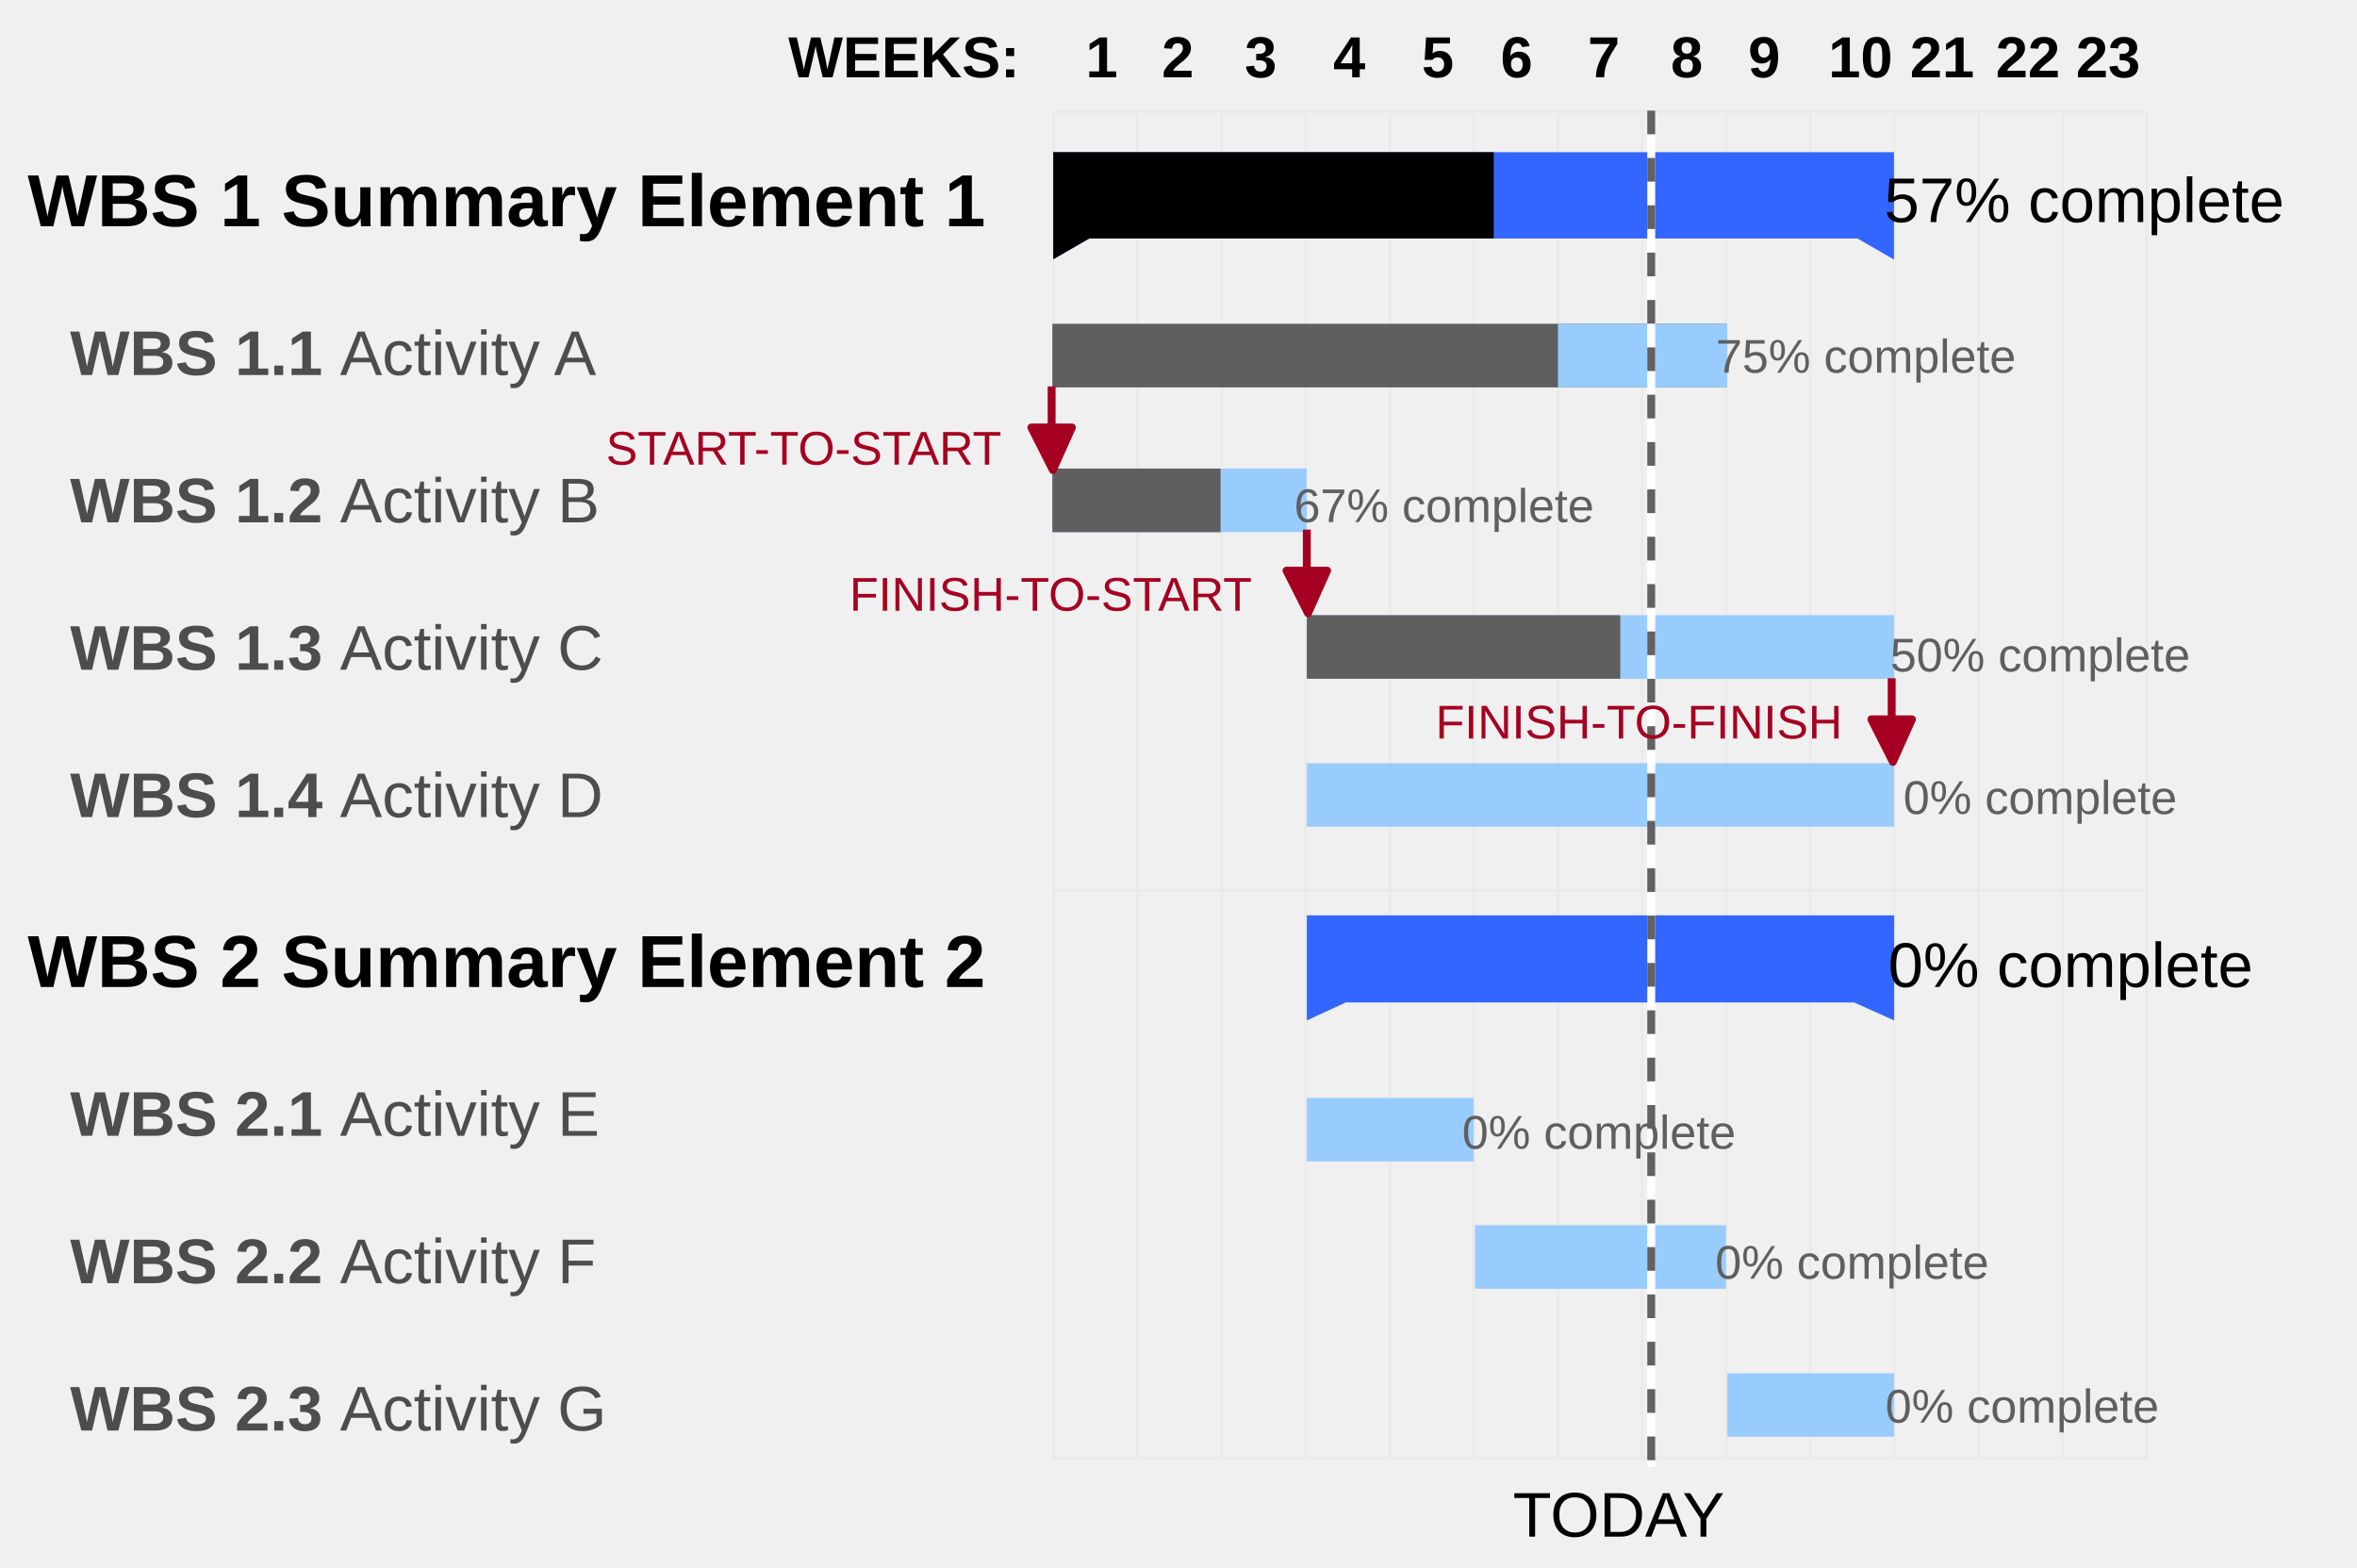
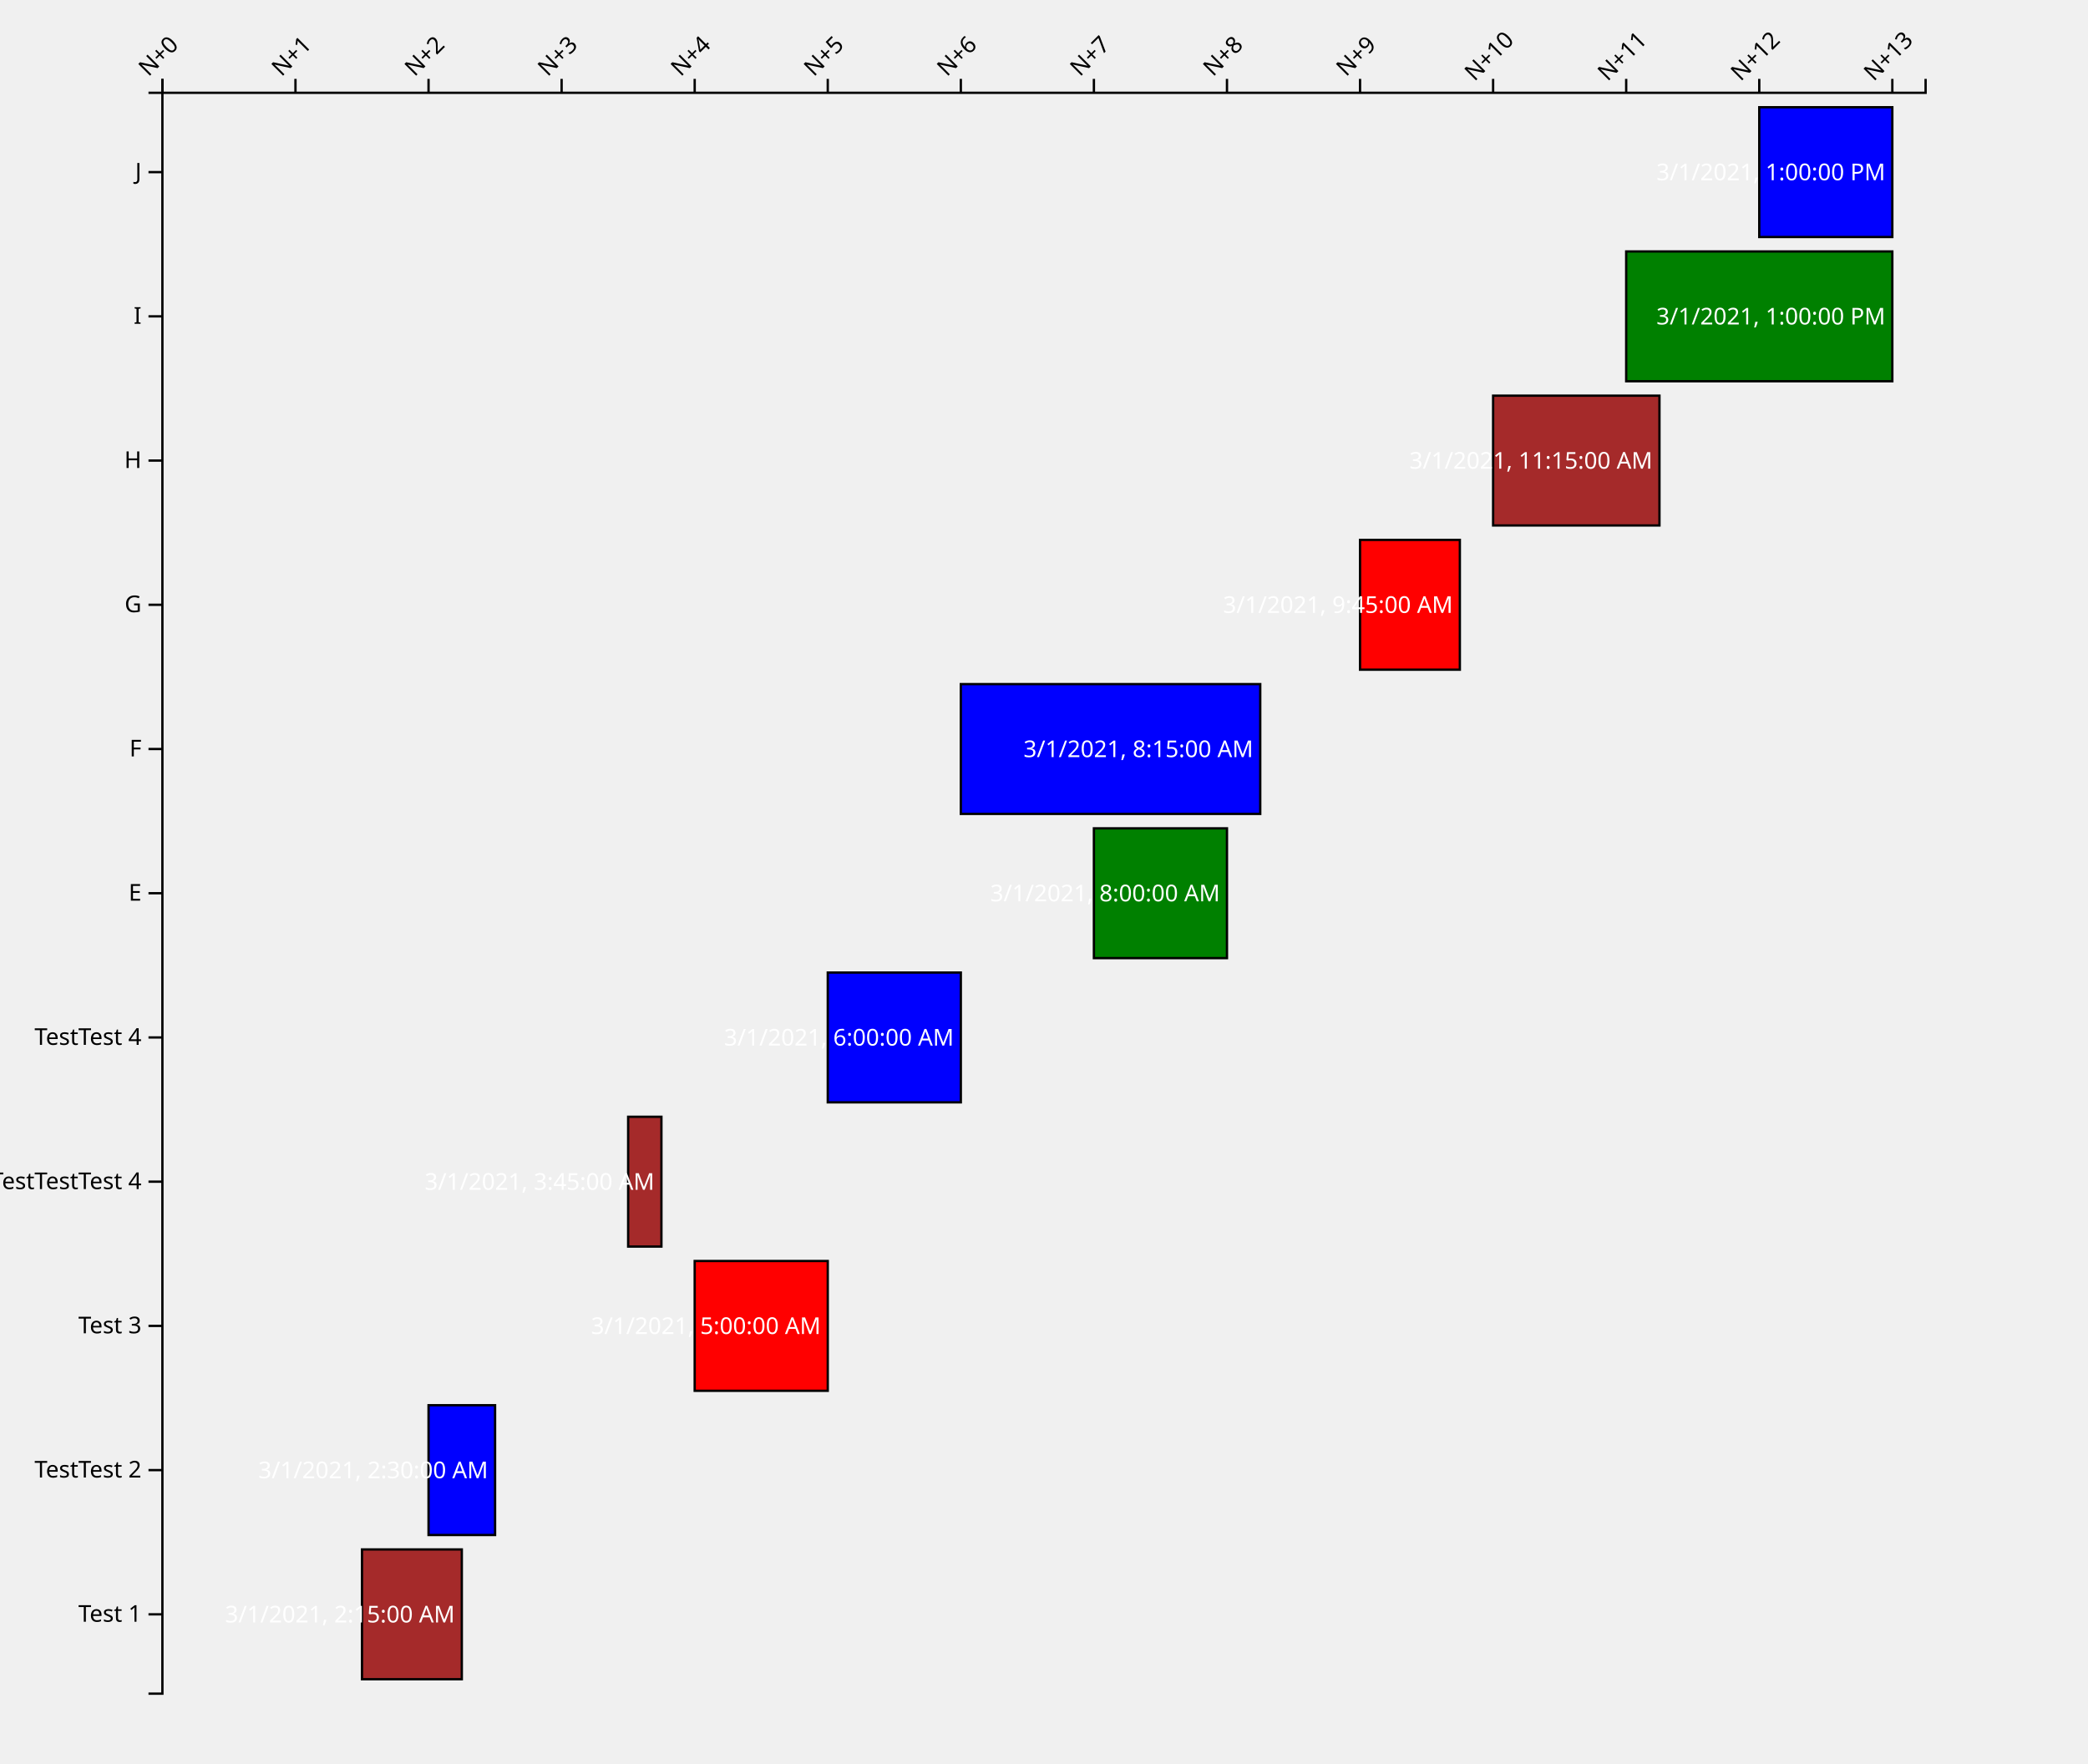
- <svg xmlns="http://www.w3.org/2000/svg" width="896" height="596" style="display:inline">
-   <path style="color:#000;fill:none;stroke:#eaeaea;stroke-width:1;stroke-linecap:round;stroke-linejoin:round;stroke-miterlimit:4;stroke-opacity:1;stroke-dasharray:none;stroke-dashoffset:0;marker:none;visibility:visible;display:inline;overflow:visible" d="M400.587 42.474h415.514v511.7H400.587zm.203 296.061h415.475M752.136 42.704v511.759M720.162 42.704v511.759M688.188 42.704v511.759M656.214 42.704v511.759M624.24 42.704v511.759M592.267 42.704v511.759M560.293 42.704v511.759M528.319 42.704v511.759M496.345 42.704v511.759M464.37 42.704v511.759M432.397 42.704v511.759M784.11 42.704v511.759" />
-   <path style="color:#000;fill:#99ccfe;fill-opacity:1;stroke:none;stroke-width:1;marker:none;visibility:visible;display:inline;overflow:visible" d="M400.046 178.108h96.665v24.166h-96.665z" />
-   <path style="color:#000;fill:#5f5f5f;fill-opacity:1;stroke:none;stroke-width:1;marker:none;visibility:visible;display:inline;overflow:visible" d="M400.046 123.083h256.535v24.166H400.046z" />
-   <path style="color:#000;fill:#3366fe;fill-opacity:1;fill-rule:nonzero;stroke:none;stroke-width:1;marker:none;visibility:visible;display:inline;overflow:visible" d="M400.418 58.764v39.781l13.655-7.884h292.063l13.859 8.001V57.854H400.324z" />
-   <path style="color:#000;fill:#000;fill-opacity:1;fill-rule:nonzero;stroke:none;stroke-width:1;marker:none;visibility:visible;display:inline;overflow:visible" d="m400.313 57.844.093.906v39.781l13.656-7.875h153.782V57.844z" />
-   <path style="color:#000;fill:#99ccfe;fill-opacity:1;stroke:none;stroke-width:1;marker:none;visibility:visible;display:inline;overflow:visible" d="M592.261 123.083h64.32v24.166h-64.32z" />
-   <path style="color:#000;fill:#5f5f5f;fill-opacity:1;stroke:none;stroke-width:1;marker:none;visibility:visible;display:inline;overflow:visible" d="M400.046 178.108h63.948v24.166h-63.948z" />
-   <path style="color:#000;fill:#99ccfe;fill-opacity:1;stroke:none;stroke-width:1;marker:none;visibility:visible;display:inline;overflow:visible" d="M496.791 233.842h223.262v24.166H496.791z" />
-   <path style="color:#000;fill:#5f5f5f;fill-opacity:1;stroke:none;stroke-width:1;marker:none;visibility:visible;display:inline;overflow:visible" d="M496.791 233.842h119.156v24.166H496.791z" />
-   <path style="color:#000;fill:#99ccfe;fill-opacity:1;stroke:none;stroke-width:1;marker:none;visibility:visible;display:inline;overflow:visible" d="M496.791 290.101h223.262v24.166H496.791zm0 127.242h63.422v24.166h-63.422z" />
-   <path style="color:#000;fill:#99ccfe;fill-opacity:1;stroke:none;stroke-width:1;marker:none;visibility:visible;display:inline;overflow:visible" transform="scale(-1 1)" d="M-656.106 465.715h95.367v24.166h-95.367z" />
-   <path style="color:#000;fill:#99ccfe;fill-opacity:1;stroke:none;stroke-width:1;marker:none;visibility:visible;display:inline;overflow:visible" d="M656.632 521.975h63.422v24.166h-63.422z" />
-   <path style="color:#000;fill:#3366fe;fill-opacity:1;stroke:none;stroke-width:1;marker:none;visibility:visible;display:inline;overflow:visible" d="M496.791 347.938h223.263v39.94l-15.232-6.835H511.594l-14.803 6.835z" />
-   <path style="color:#000;fill:none;stroke:#fff;stroke-width:3;stroke-miterlimit:4;stroke-opacity:1;stroke-dasharray:none;stroke-dashoffset:0;marker:none;visibility:visible;display:inline;overflow:visible" d="M627.707 42.033v515.584" />
-   <path d="M627.707 42.033v515.584" style="color:#000;fill:none;stroke:#616161;stroke-width:3;stroke-miterlimit:4;stroke-opacity:1;stroke-dasharray:9,9;stroke-dashoffset:0;marker:none;visibility:visible;display:inline;overflow:visible" />
-   <path d="M399.767 146.878v30.672" style="color:#000;fill:#3366fe;fill-opacity:1;fill-rule:nonzero;stroke:#a50021;stroke-width:3;stroke-opacity:1;marker:none;visibility:visible;display:inline;overflow:visible" />
-   <path d="m400.232 178.666-8.18-16.173h15.43z" style="color:#000;fill:#a50021;fill-opacity:1;fill-rule:nonzero;stroke:#a50021;stroke-width:3;stroke-linecap:round;stroke-linejoin:round;stroke-miterlimit:4;stroke-opacity:1;stroke-dasharray:none;stroke-dashoffset:0;marker:none;visibility:visible;display:inline;overflow:visible" />
-   <path style="color:#000;fill:#3366fe;fill-opacity:1;fill-rule:nonzero;stroke:#a50021;stroke-width:3;stroke-opacity:1;marker:none;visibility:visible;display:inline;overflow:visible" d="M399.767 146.878v30.672" transform="translate(97.008 54.42)" />
-   <path style="color:#000;fill:#a50021;fill-opacity:1;fill-rule:nonzero;stroke:#a50021;stroke-width:3;stroke-linecap:round;stroke-linejoin:round;stroke-miterlimit:4;stroke-opacity:1;stroke-dasharray:none;stroke-dashoffset:0;marker:none;visibility:visible;display:inline;overflow:visible" d="m400.232 178.666-8.18-16.173h15.43z" transform="translate(97.008 54.42)" />
-   <path d="M399.767 146.878v30.672" style="color:#000;fill:#3366fe;fill-opacity:1;fill-rule:nonzero;stroke:#a50021;stroke-width:3;stroke-opacity:1;marker:none;visibility:visible;display:inline;overflow:visible" transform="translate(319.339 110.931)" />
-   <path d="m400.232 178.666-8.18-16.173h15.43z" style="color:#000;fill:#a50021;fill-opacity:1;fill-rule:nonzero;stroke:#a50021;stroke-width:3;stroke-linecap:round;stroke-linejoin:round;stroke-miterlimit:4;stroke-opacity:1;stroke-dasharray:none;stroke-dashoffset:0;marker:none;visibility:visible;display:inline;overflow:visible" transform="translate(319.339 110.931)" />
-   <text xml:space="preserve" style="font-size:18px;font-style:normal;font-variant:normal;font-weight:400;font-stretch:normal;text-align:center;text-anchor:middle;color:#000;fill:#a50021;fill-opacity:1;fill-rule:nonzero;stroke:none;stroke-width:3;marker:none;visibility:visible;display:inline;overflow:visible;font-family:Arial;-inkscape-font-specification:Arial" x="313.047" y="176.621">
-     <tspan x="313.047" y="176.621">START-TO-START</tspan>
-   </text>
-   <text y="280.722" x="630.556" style="font-size:18px;font-style:normal;font-variant:normal;font-weight:400;font-stretch:normal;text-align:center;text-anchor:middle;color:#000;fill:#a50021;fill-opacity:1;fill-rule:nonzero;stroke:none;stroke-width:3;marker:none;visibility:visible;display:inline;overflow:visible;font-family:Arial;-inkscape-font-specification:Arial" xml:space="preserve">
-     <tspan y="280.722" x="630.556">FINISH-TO-FINISH</tspan>
-   </text>
-   <text y="232.144" x="406.928" style="font-size:18px;font-style:normal;font-variant:normal;font-weight:400;font-stretch:normal;text-align:center;text-anchor:middle;color:#000;fill:#a50021;fill-opacity:1;fill-rule:nonzero;stroke:none;stroke-width:3;marker:none;visibility:visible;display:inline;overflow:visible;font-family:Arial;-inkscape-font-specification:Arial" xml:space="preserve">
-     <tspan y="232.144" x="406.928">FINISH-TO-START</tspan>
-   </text>
-   <text xml:space="preserve" style="font-size:18px;font-style:normal;font-variant:normal;font-weight:400;font-stretch:normal;text-align:center;text-anchor:middle;color:#000;fill:#5f5f5f;fill-opacity:1;fill-rule:nonzero;stroke:none;stroke-width:3;marker:none;visibility:visible;display:inline;overflow:visible;font-family:Arial;-inkscape-font-specification:Arial" x="716.811" y="141.673">
-     <tspan x="716.811" y="141.673">75% complete</tspan>
-   </text>
-   <text y="198.458" x="556.445" style="font-size:18px;font-style:normal;font-variant:normal;font-weight:400;font-stretch:normal;text-align:center;text-anchor:middle;color:#000;fill:#5f5f5f;fill-opacity:1;fill-rule:nonzero;stroke:none;stroke-width:3;marker:none;visibility:visible;display:inline;overflow:visible;font-family:Arial;-inkscape-font-specification:Arial" xml:space="preserve">
-     <tspan y="198.458" x="556.445">67% complete</tspan>
-   </text>
-   <text y="255.243" x="783.061" style="font-size:18px;font-style:normal;font-variant:normal;font-weight:400;font-stretch:normal;text-align:center;text-anchor:middle;color:#000;fill:#5f5f5f;fill-opacity:1;fill-rule:nonzero;stroke:none;stroke-width:3;marker:none;visibility:visible;display:inline;overflow:visible;font-family:Arial;-inkscape-font-specification:Arial" xml:space="preserve">
-     <tspan y="255.243" x="783.061">50% complete</tspan>
-   </text>
-   <text xml:space="preserve" style="font-size:18px;font-style:normal;font-variant:normal;font-weight:400;font-stretch:normal;text-align:center;text-anchor:middle;color:#000;fill:#5f5f5f;fill-opacity:1;fill-rule:nonzero;stroke:none;stroke-width:3;marker:none;visibility:visible;display:inline;overflow:visible;font-family:Arial;-inkscape-font-specification:Arial" x="783.061" y="309.4">
-     <tspan x="783.061" y="309.4">0% complete</tspan>
-   </text>
-   <text y="436.641" x="615.333" style="font-size:18px;font-style:normal;font-variant:normal;font-weight:400;font-stretch:normal;text-align:center;text-anchor:middle;color:#000;fill:#5f5f5f;fill-opacity:1;fill-rule:nonzero;stroke:none;stroke-width:3;marker:none;visibility:visible;display:inline;overflow:visible;font-family:Arial;-inkscape-font-specification:Arial" xml:space="preserve">
-     <tspan y="436.641" x="615.333">0% complete</tspan>
-   </text>
-   <text xml:space="preserve" style="font-size:18px;font-style:normal;font-variant:normal;font-weight:400;font-stretch:normal;text-align:center;text-anchor:middle;color:#000;fill:#5f5f5f;fill-opacity:1;fill-rule:nonzero;stroke:none;stroke-width:3;marker:none;visibility:visible;display:inline;overflow:visible;font-family:Arial;-inkscape-font-specification:Arial" x="711.553" y="486.065">
-     <tspan x="711.553" y="486.065">0% complete</tspan>
-   </text>
-   <text y="540.748" x="776.225" style="font-size:18px;font-style:normal;font-variant:normal;font-weight:400;font-stretch:normal;text-align:center;text-anchor:middle;color:#000;fill:#5f5f5f;fill-opacity:1;fill-rule:nonzero;stroke:none;stroke-width:3;marker:none;visibility:visible;display:inline;overflow:visible;font-family:Arial;-inkscape-font-specification:Arial" xml:space="preserve">
-     <tspan y="540.748" x="776.225">0% complete</tspan>
-   </text>
-   <text y="84.417" x="802.323" style="font-size:24px;font-style:normal;font-variant:normal;font-weight:400;font-stretch:normal;text-align:center;text-anchor:middle;color:#000;fill:#000;fill-opacity:1;fill-rule:nonzero;stroke:none;stroke-width:3;marker:none;visibility:visible;display:inline;overflow:visible;font-family:Arial;-inkscape-font-specification:Arial" xml:space="preserve">
-     <tspan y="84.417" x="802.323">57% complete</tspan>
-   </text>
-   <text xml:space="preserve" style="font-size:24px;font-style:normal;font-variant:normal;font-weight:400;font-stretch:normal;text-align:center;text-anchor:middle;color:#000;fill:#000;fill-opacity:1;fill-rule:nonzero;stroke:none;stroke-width:3;marker:none;visibility:visible;display:inline;overflow:visible;font-family:Arial;-inkscape-font-specification:Arial" x="797.118" y="375.157">
-     <tspan x="797.118" y="375.157">0% complete</tspan>
-   </text>
-   <text xml:space="preserve" style="font-size:24px;font-style:normal;font-variant:normal;font-weight:400;font-stretch:normal;text-align:center;text-anchor:middle;color:#000;fill:#000;fill-opacity:1;fill-rule:nonzero;stroke:none;stroke-width:3;marker:none;visibility:visible;display:inline;overflow:visible;font-family:Arial;-inkscape-font-specification:Arial" x="625.351" y="584.103">
-     <tspan x="625.351" y="584.103">TODAY</tspan>
-   </text>
-   <text xml:space="preserve" style="font-size:22px;font-style:normal;font-variant:normal;font-weight:700;font-stretch:normal;text-align:start;text-anchor:start;color:#000;fill:#000;fill-opacity:1;fill-rule:nonzero;stroke:none;stroke-width:3;marker:none;visibility:visible;display:inline;overflow:visible;font-family:Arial;-inkscape-font-specification:Arial Bold" x="299.663" y="29.392">
-     <tspan x="299.663" y="29.392">WEEKS:</tspan>
-   </text>
-   <text y="29.392" x="412.687" style="font-size:22px;font-style:normal;font-variant:normal;font-weight:700;font-stretch:normal;text-align:start;text-anchor:start;color:#000;fill:#000;fill-opacity:1;fill-rule:nonzero;stroke:none;stroke-width:3;marker:none;visibility:visible;display:inline;overflow:visible;font-family:Arial;-inkscape-font-specification:Arial Bold" xml:space="preserve">
-     <tspan y="29.392" x="412.687">1</tspan>
-   </text>
-   <text xml:space="preserve" style="font-size:22px;font-style:normal;font-variant:normal;font-weight:700;font-stretch:normal;text-align:start;text-anchor:start;color:#000;fill:#000;fill-opacity:1;fill-rule:nonzero;stroke:none;stroke-width:3;marker:none;visibility:visible;display:inline;overflow:visible;font-family:Arial;-inkscape-font-specification:Arial Bold" x="441.605" y="29.392">
-     <tspan x="441.605" y="29.392">2</tspan>
-   </text>
-   <text y="29.392" x="473.153" style="font-size:22px;font-style:normal;font-variant:normal;font-weight:700;font-stretch:normal;text-align:start;text-anchor:start;color:#000;fill:#000;fill-opacity:1;fill-rule:nonzero;stroke:none;stroke-width:3;marker:none;visibility:visible;display:inline;overflow:visible;font-family:Arial;-inkscape-font-specification:Arial Bold" xml:space="preserve">
-     <tspan y="29.392" x="473.153">3</tspan>
-   </text>
-   <text xml:space="preserve" style="font-size:22px;font-style:normal;font-variant:normal;font-weight:700;font-stretch:normal;text-align:start;text-anchor:start;color:#000;fill:#000;fill-opacity:1;fill-rule:nonzero;stroke:none;stroke-width:3;marker:none;visibility:visible;display:inline;overflow:visible;font-family:Arial;-inkscape-font-specification:Arial Bold" x="506.803" y="29.392">
-     <tspan x="506.803" y="29.392">4</tspan>
-   </text>
-   <text y="29.392" x="540.454" style="font-size:22px;font-style:normal;font-variant:normal;font-weight:700;font-stretch:normal;text-align:start;text-anchor:start;color:#000;fill:#000;fill-opacity:1;fill-rule:nonzero;stroke:none;stroke-width:3;marker:none;visibility:visible;display:inline;overflow:visible;font-family:Arial;-inkscape-font-specification:Arial Bold" xml:space="preserve">
-     <tspan y="29.392" x="540.454">5</tspan>
-   </text>
-   <text xml:space="preserve" style="font-size:22px;font-style:normal;font-variant:normal;font-weight:700;font-stretch:normal;text-align:start;text-anchor:start;color:#000;fill:#000;fill-opacity:1;fill-rule:nonzero;stroke:none;stroke-width:3;marker:none;visibility:visible;display:inline;overflow:visible;font-family:Arial;-inkscape-font-specification:Arial Bold" x="570.424" y="29.392">
-     <tspan x="570.424" y="29.392">6</tspan>
-   </text>
-   <text y="29.392" x="603.549" style="font-size:22px;font-style:normal;font-variant:normal;font-weight:700;font-stretch:normal;text-align:start;text-anchor:start;color:#000;fill:#000;fill-opacity:1;fill-rule:nonzero;stroke:none;stroke-width:3;marker:none;visibility:visible;display:inline;overflow:visible;font-family:Arial;-inkscape-font-specification:Arial Bold" xml:space="preserve">
-     <tspan y="29.392" x="603.549">7</tspan>
-   </text>
-   <text xml:space="preserve" style="font-size:22px;font-style:normal;font-variant:normal;font-weight:700;font-stretch:normal;text-align:start;text-anchor:start;color:#000;fill:#000;fill-opacity:1;fill-rule:nonzero;stroke:none;stroke-width:3;marker:none;visibility:visible;display:inline;overflow:visible;font-family:Arial;-inkscape-font-specification:Arial Bold" x="635.096" y="29.392">
-     <tspan x="635.096" y="29.392">8</tspan>
-   </text>
-   <text y="29.392" x="664.54" style="font-size:22px;font-style:normal;font-variant:normal;font-weight:700;font-stretch:normal;text-align:start;text-anchor:start;color:#000;fill:#000;fill-opacity:1;fill-rule:nonzero;stroke:none;stroke-width:3;marker:none;visibility:visible;display:inline;overflow:visible;font-family:Arial;-inkscape-font-specification:Arial Bold" xml:space="preserve">
-     <tspan y="29.392" x="664.54">9</tspan>
-   </text>
-   <text xml:space="preserve" style="font-size:22px;font-style:normal;font-variant:normal;font-weight:700;font-stretch:normal;text-align:start;text-anchor:start;color:#000;fill:#000;fill-opacity:1;fill-rule:nonzero;stroke:none;stroke-width:3;marker:none;visibility:visible;display:inline;overflow:visible;font-family:Arial;-inkscape-font-specification:Arial Bold" x="695.036" y="29.392">
-     <tspan x="695.036" y="29.392">10</tspan>
-   </text>
-   <text y="29.392" x="726.058" style="font-size:22px;font-style:normal;font-variant:normal;font-weight:700;font-stretch:normal;text-align:start;text-anchor:start;color:#000;fill:#000;fill-opacity:1;fill-rule:nonzero;stroke:none;stroke-width:3;marker:none;visibility:visible;display:inline;overflow:visible;font-family:Arial;-inkscape-font-specification:Arial Bold" xml:space="preserve">
-     <tspan y="29.392" x="726.058">21</tspan>
-   </text>
-   <text xml:space="preserve" style="font-size:22px;font-style:normal;font-variant:normal;font-weight:700;font-stretch:normal;text-align:start;text-anchor:start;color:#000;fill:#000;fill-opacity:1;fill-rule:nonzero;stroke:none;stroke-width:3;marker:none;visibility:visible;display:inline;overflow:visible;font-family:Arial;-inkscape-font-specification:Arial Bold" x="758.657" y="29.392">
-     <tspan x="758.657" y="29.392">22</tspan>
-   </text>
-   <text y="29.392" x="789.153" style="font-size:22px;font-style:normal;font-variant:normal;font-weight:700;font-stretch:normal;text-align:start;text-anchor:start;color:#000;fill:#000;fill-opacity:1;fill-rule:nonzero;stroke:none;stroke-width:3;marker:none;visibility:visible;display:inline;overflow:visible;font-family:Arial;-inkscape-font-specification:Arial Bold" xml:space="preserve">
-     <tspan y="29.392" x="789.153">23</tspan>
-   </text>
-   <text xml:space="preserve" style="font-size:28px;font-style:normal;font-variant:normal;font-weight:700;font-stretch:normal;text-align:start;text-anchor:start;color:#000;fill:#000;fill-opacity:1;fill-rule:nonzero;stroke:none;stroke-width:3;marker:none;visibility:visible;display:inline;overflow:visible;font-family:Arial;-inkscape-font-specification:Sans" x="10.516" y="85.983">
-     <tspan x="10.516" y="85.983">WBS 1 Summary Element 1</tspan>
-   </text>
-   <text y="375.168" x="10.516" style="font-size:28px;font-style:normal;font-variant:normal;font-weight:700;font-stretch:normal;text-align:start;text-anchor:start;color:#000;fill:#000;fill-opacity:1;fill-rule:nonzero;stroke:none;stroke-width:3;marker:none;visibility:visible;display:inline;overflow:visible;font-family:Arial;-inkscape-font-specification:Sans" xml:space="preserve">
-     <tspan y="375.168" x="10.516">WBS 2 Summary Element 2</tspan>
-   </text>
-   <text y="142.545" x="26.631" style="font-size:24px;font-style:normal;font-variant:normal;font-weight:700;font-stretch:normal;text-align:start;text-anchor:start;color:#000;fill:#4d4d4d;fill-opacity:1;fill-rule:nonzero;stroke:none;stroke-width:3;marker:none;visibility:visible;display:inline;overflow:visible;font-family:Arial;-inkscape-font-specification:Sans" xml:space="preserve">
-     <tspan y="142.545" x="26.631">WBS 1.1</tspan>
-   </text>
-   <text xml:space="preserve" style="font-size:24px;font-style:normal;font-variant:normal;font-weight:400;font-stretch:normal;text-align:start;text-anchor:start;color:#000;fill:#4d4d4d;fill-opacity:1;fill-rule:nonzero;stroke:none;stroke-width:3;marker:none;visibility:visible;display:inline;overflow:visible;font-family:Arial;-inkscape-font-specification:Arial" x="129.245" y="142.545">
-     <tspan x="129.245" y="142.545">Activity A</tspan>
-   </text>
-   <text xml:space="preserve" style="font-size:24px;font-style:normal;font-variant:normal;font-weight:700;font-stretch:normal;text-align:start;text-anchor:start;color:#000;fill:#4d4d4d;fill-opacity:1;fill-rule:nonzero;stroke:none;stroke-width:3;marker:none;visibility:visible;display:inline;overflow:visible;font-family:Arial;-inkscape-font-specification:Sans" x="26.631" y="142.545" transform="translate(0 56.016)">
-     <tspan x="26.631" y="142.545">WBS 1.2</tspan>
-   </text>
-   <text y="142.545" x="129.245" style="font-size:24px;font-style:normal;font-variant:normal;font-weight:400;font-stretch:normal;text-align:start;text-anchor:start;color:#000;fill:#4d4d4d;fill-opacity:1;fill-rule:nonzero;stroke:none;stroke-width:3;marker:none;visibility:visible;display:inline;overflow:visible;font-family:Arial;-inkscape-font-specification:Arial" xml:space="preserve" transform="translate(0 56.016)">
-     <tspan y="142.545" x="129.245">Activity B</tspan>
-   </text>
-   <text y="142.545" x="26.631" style="font-size:24px;font-style:normal;font-variant:normal;font-weight:700;font-stretch:normal;text-align:start;text-anchor:start;color:#000;fill:#4d4d4d;fill-opacity:1;fill-rule:nonzero;stroke:none;stroke-width:3;marker:none;visibility:visible;display:inline;overflow:visible;font-family:Arial;-inkscape-font-specification:Sans" xml:space="preserve" transform="translate(0 112.033)">
-     <tspan y="142.545" x="26.631">WBS 1.3</tspan>
-   </text>
-   <text xml:space="preserve" style="font-size:24px;font-style:normal;font-variant:normal;font-weight:400;font-stretch:normal;text-align:start;text-anchor:start;color:#000;fill:#4d4d4d;fill-opacity:1;fill-rule:nonzero;stroke:none;stroke-width:3;marker:none;visibility:visible;display:inline;overflow:visible;font-family:Arial;-inkscape-font-specification:Arial" x="129.245" y="142.545" transform="translate(0 112.033)">
-     <tspan x="129.245" y="142.545">Activity C</tspan>
-   </text>
-   <text xml:space="preserve" style="font-size:24px;font-style:normal;font-variant:normal;font-weight:700;font-stretch:normal;text-align:start;text-anchor:start;color:#000;fill:#4d4d4d;fill-opacity:1;fill-rule:nonzero;stroke:none;stroke-width:3;marker:none;visibility:visible;display:inline;overflow:visible;font-family:Arial;-inkscape-font-specification:Sans" x="26.631" y="142.545" transform="translate(0 168.049)">
-     <tspan x="26.631" y="142.545">WBS 1.4</tspan>
-   </text>
-   <text y="142.545" x="129.245" style="font-size:24px;font-style:normal;font-variant:normal;font-weight:400;font-stretch:normal;text-align:start;text-anchor:start;color:#000;fill:#4d4d4d;fill-opacity:1;fill-rule:nonzero;stroke:none;stroke-width:3;marker:none;visibility:visible;display:inline;overflow:visible;font-family:Arial;-inkscape-font-specification:Arial" xml:space="preserve" transform="translate(0 168.049)">
-     <tspan y="142.545" x="129.245">Activity D</tspan>
-   </text>
-   <text xml:space="preserve" style="font-size:24px;font-style:normal;font-variant:normal;font-weight:700;font-stretch:normal;text-align:start;text-anchor:start;color:#000;fill:#4d4d4d;fill-opacity:1;fill-rule:nonzero;stroke:none;stroke-width:3;marker:none;visibility:visible;display:inline;overflow:visible;font-family:Arial;-inkscape-font-specification:Sans" x="26.631" y="142.545" transform="translate(0 289.185)">
-     <tspan x="26.631" y="142.545">WBS 2.1</tspan>
-   </text>
-   <text y="142.545" x="129.245" style="font-size:24px;font-style:normal;font-variant:normal;font-weight:400;font-stretch:normal;text-align:start;text-anchor:start;color:#000;fill:#4d4d4d;fill-opacity:1;fill-rule:nonzero;stroke:none;stroke-width:3;marker:none;visibility:visible;display:inline;overflow:visible;font-family:Arial;-inkscape-font-specification:Arial" xml:space="preserve" transform="translate(0 289.185)">
-     <tspan y="142.545" x="129.245">Activity E</tspan>
-   </text>
-   <text y="142.545" x="26.631" style="font-size:24px;font-style:normal;font-variant:normal;font-weight:700;font-stretch:normal;text-align:start;text-anchor:start;color:#000;fill:#4d4d4d;fill-opacity:1;fill-rule:nonzero;stroke:none;stroke-width:3;marker:none;visibility:visible;display:inline;overflow:visible;font-family:Arial;-inkscape-font-specification:Sans" xml:space="preserve" transform="translate(0 345.201)">
-     <tspan y="142.545" x="26.631">WBS 2.2</tspan>
-   </text>
-   <text xml:space="preserve" style="font-size:24px;font-style:normal;font-variant:normal;font-weight:400;font-stretch:normal;text-align:start;text-anchor:start;color:#000;fill:#4d4d4d;fill-opacity:1;fill-rule:nonzero;stroke:none;stroke-width:3;marker:none;visibility:visible;display:inline;overflow:visible;font-family:Arial;-inkscape-font-specification:Arial" x="129.245" y="142.545" transform="translate(0 345.201)">
-     <tspan x="129.245" y="142.545">Activity F</tspan>
-   </text>
-   <text xml:space="preserve" style="font-size:24px;font-style:normal;font-variant:normal;font-weight:700;font-stretch:normal;text-align:start;text-anchor:start;color:#000;fill:#4d4d4d;fill-opacity:1;fill-rule:nonzero;stroke:none;stroke-width:3;marker:none;visibility:visible;display:inline;overflow:visible;font-family:Arial;-inkscape-font-specification:Sans" x="26.631" y="142.545" transform="translate(0 401.217)">
-     <tspan x="26.631" y="142.545">WBS 2.3</tspan>
-   </text>
-   <text y="142.545" x="129.245" style="font-size:24px;font-style:normal;font-variant:normal;font-weight:400;font-stretch:normal;text-align:start;text-anchor:start;color:#000;fill:#4d4d4d;fill-opacity:1;fill-rule:nonzero;stroke:none;stroke-width:3;marker:none;visibility:visible;display:inline;overflow:visible;font-family:Arial;-inkscape-font-specification:Arial" xml:space="preserve" transform="translate(0 401.217)">
-     <tspan y="142.545" x="129.245">Activity G</tspan>
-   </text>
+ <svg xmlns="http://www.w3.org/2000/svg" width="900" height="760" viewBox="0 0 900 760" font-family="sans-serif" font-size="10" text-anchor="end">
+   <g fill="none" text-anchor="middle">
+     <path class="domain" stroke="currentColor" d="M70 34v6h760v-6" />
+     <g class="tick">
+       <path stroke="currentColor" d="M0 0v-6" transform="translate(70 40)" />
+       <text fill="currentColor" y="-9" dy="0em" transform="translate(70 40) rotate(-45)" dx="1em">N+0</text>
+     </g>
+     <g class="tick">
+       <path stroke="currentColor" d="M0 0v-6" transform="translate(127.358 40)" />
+       <text fill="currentColor" y="-9" dy="0em" transform="translate(127.358 40) rotate(-45)" dx="1em">N+1</text>
+     </g>
+     <g class="tick">
+       <path stroke="currentColor" d="M0 0v-6" transform="translate(184.717 40)" />
+       <text fill="currentColor" y="-9" dy="0em" transform="translate(184.717 40) rotate(-45)" dx="1em">N+2</text>
+     </g>
+     <g class="tick">
+       <path stroke="currentColor" d="M0 0v-6" transform="translate(242.075 40)" />
+       <text fill="currentColor" y="-9" dy="0em" transform="translate(242.075 40) rotate(-45)" dx="1em">N+3</text>
+     </g>
+     <g class="tick">
+       <path stroke="currentColor" d="M0 0v-6" transform="translate(299.434 40)" />
+       <text fill="currentColor" y="-9" dy="0em" transform="translate(299.434 40) rotate(-45)" dx="1em">N+4</text>
+     </g>
+     <g class="tick">
+       <path stroke="currentColor" d="M0 0v-6" transform="translate(356.792 40)" />
+       <text fill="currentColor" y="-9" dy="0em" transform="translate(356.792 40) rotate(-45)" dx="1em">N+5</text>
+     </g>
+     <g class="tick">
+       <path stroke="currentColor" d="M0 0v-6" transform="translate(414.15 40)" />
+       <text fill="currentColor" y="-9" dy="0em" transform="translate(414.15 40) rotate(-45)" dx="1em">N+6</text>
+     </g>
+     <g class="tick">
+       <path stroke="currentColor" d="M0 0v-6" transform="translate(471.51 40)" />
+       <text fill="currentColor" y="-9" dy="0em" transform="translate(471.51 40) rotate(-45)" dx="1em">N+7</text>
+     </g>
+     <g class="tick">
+       <path stroke="currentColor" d="M0 0v-6" transform="translate(528.868 40)" />
+       <text fill="currentColor" y="-9" dy="0em" transform="translate(528.868 40) rotate(-45)" dx="1em">N+8</text>
+     </g>
+     <g class="tick">
+       <path stroke="currentColor" d="M0 0v-6" transform="translate(586.226 40)" />
+       <text fill="currentColor" y="-9" dy="0em" transform="translate(586.226 40) rotate(-45)" dx="1em">N+9</text>
+     </g>
+     <g class="tick">
+       <path stroke="currentColor" d="M0 0v-6" transform="translate(643.585 40)" />
+       <text fill="currentColor" y="-9" dy="0em" transform="translate(643.585 40) rotate(-45)" dx="1em">N+10</text>
+     </g>
+     <g class="tick">
+       <path stroke="currentColor" d="M0 0v-6" transform="translate(700.943 40)" />
+       <text fill="currentColor" y="-9" dy="0em" transform="translate(700.943 40) rotate(-45)" dx="1em">N+11</text>
+     </g>
+     <g class="tick">
+       <path stroke="currentColor" d="M0 0v-6" transform="translate(758.302 40)" />
+       <text fill="currentColor" y="-9" dy="0em" transform="translate(758.302 40) rotate(-45)" dx="1em">N+12</text>
+     </g>
+     <g class="tick">
+       <path stroke="currentColor" d="M0 0v-6" transform="translate(815.66 40)" />
+       <text fill="currentColor" y="-9" dy="0em" transform="translate(815.66 40) rotate(-45)" dx="1em">N+13</text>
+     </g>
+   </g>
+   <g fill="none">
+     <path class="domain" stroke="currentColor" d="M64 730h6V40h-6" />
+     <g class="tick">
+       <path stroke="currentColor" d="M0 0h-6" transform="translate(70 695.81)" />
+       <text fill="currentColor" x="-9" dy=".32em" transform="translate(70 695.81)">Test 1</text>
+     </g>
+     <g class="tick">
+       <path stroke="currentColor" d="M0 0h-6" transform="translate(70 633.649)" />
+       <text fill="currentColor" x="-9" dy=".32em" transform="translate(70 633.649)">TestTest 2</text>
+     </g>
+     <g class="tick">
+       <path stroke="currentColor" d="M0 0h-6" transform="translate(70 571.486)" />
+       <text fill="currentColor" x="-9" dy=".32em" transform="translate(70 571.486)">Test 3</text>
+     </g>
+     <g class="tick">
+       <path stroke="currentColor" d="M0 0h-6" transform="translate(70 509.324)" />
+       <text fill="currentColor" x="-9" dy=".32em" transform="translate(70 509.324)">TestTestTest 4</text>
+     </g>
+     <g class="tick">
+       <path stroke="currentColor" d="M0 0h-6" transform="translate(70 447.162)" />
+       <text fill="currentColor" x="-9" dy=".32em" transform="translate(70 447.162)">TestTest 4</text>
+     </g>
+     <g class="tick">
+       <path stroke="currentColor" d="M0 0h-6" transform="translate(70 385)" />
+       <text fill="currentColor" x="-9" dy=".32em" transform="translate(70 385)">E</text>
+     </g>
+     <g class="tick">
+       <path stroke="currentColor" d="M0 0h-6" transform="translate(70 322.838)" />
+       <text fill="currentColor" x="-9" dy=".32em" transform="translate(70 322.838)">F</text>
+     </g>
+     <g class="tick">
+       <path stroke="currentColor" d="M0 0h-6" transform="translate(70 260.676)" />
+       <text fill="currentColor" x="-9" dy=".32em" transform="translate(70 260.676)">G</text>
+     </g>
+     <g class="tick">
+       <path stroke="currentColor" d="M0 0h-6" transform="translate(70 198.514)" />
+       <text fill="currentColor" x="-9" dy=".32em" transform="translate(70 198.514)">H</text>
+     </g>
+     <g class="tick">
+       <path stroke="currentColor" d="M0 0h-6" transform="translate(70 136.351)" />
+       <text fill="currentColor" x="-9" dy=".32em" transform="translate(70 136.351)">I</text>
+     </g>
+     <g class="tick">
+       <path stroke="currentColor" d="M0 0h-6" transform="translate(70 74.19)" />
+       <text fill="currentColor" x="-9" dy=".32em" transform="translate(70 74.19)">J</text>
+     </g>
+   </g>
+   <path fill="brown" stroke="#000" d="M156.038 0h43.019v55.946h-43.019z" transform="translate(0 667.838)" />
+   <text fill="#fff" x="196.057" y="27.973" dy=".35em" transform="translate(0 667.838)">3/1/2021, 2:15:00 AM</text>
+   <path fill="#00f" stroke="#000" d="M184.717 0h28.679v55.946h-28.679z" transform="translate(0 605.676)" />
+   <text fill="#fff" x="210.396" y="27.973" dy=".35em" transform="translate(0 605.676)">3/1/2021, 2:30:00 AM</text>
+   <path fill="red" stroke="#000" d="M299.434 0h57.358v55.946h-57.358z" transform="translate(0 543.514)" />
+   <text fill="#fff" x="353.792" y="27.973" dy=".35em" transform="translate(0 543.514)">3/1/2021, 5:00:00 AM</text>
+   <path fill="brown" stroke="#000" d="M270.755 0h14.34v55.946h-14.34z" transform="translate(0 481.351)" />
+   <text fill="#fff" x="282.094" y="27.973" dy=".35em" transform="translate(0 481.351)">3/1/2021, 3:45:00 AM</text>
+   <path fill="#00f" stroke="#000" d="M356.792 0h57.358v55.946h-57.358z" transform="translate(0 419.19)" />
+   <text fill="#fff" x="411.151" y="27.973" dy=".35em" transform="translate(0 419.19)">3/1/2021, 6:00:00 AM</text>
+   <path fill="green" stroke="#000" d="M471.509 0h57.358v55.946h-57.358z" transform="translate(0 357.027)" />
+   <text fill="#fff" x="525.868" y="27.973" dy=".35em" transform="translate(0 357.027)">3/1/2021, 8:00:00 AM</text>
+   <path fill="#00f" stroke="#000" d="M414.151 0h129.057v55.946H414.151z" transform="translate(0 294.865)" />
+   <text fill="#fff" x="540.208" y="27.973" dy=".35em" transform="translate(0 294.865)">3/1/2021, 8:15:00 AM</text>
+   <path fill="red" stroke="#000" d="M586.226 0h43.019v55.946h-43.019z" transform="translate(0 232.703)" />
+   <text fill="#fff" x="626.245" y="27.973" dy=".35em" transform="translate(0 232.703)">3/1/2021, 9:45:00 AM</text>
+   <path fill="brown" stroke="#000" d="M643.585 0h71.698v55.946h-71.698z" transform="translate(0 170.54)" />
+   <text fill="#fff" x="712.283" y="27.973" dy=".35em" transform="translate(0 170.54)">3/1/2021, 11:15:00 AM</text>
+   <path fill="green" stroke="#000" d="M700.943 0H815.66v55.946H700.943z" transform="translate(0 108.378)" />
+   <text fill="#fff" x="812.66" y="27.973" dy=".35em" transform="translate(0 108.378)">3/1/2021, 1:00:00 PM</text>
+   <path fill="#00f" stroke="#000" d="M758.302 0h57.358v55.946h-57.358z" transform="translate(0 46.216)" />
+   <text fill="#fff" x="812.66" y="27.973" dy=".35em" transform="translate(0 46.216)">3/1/2021, 1:00:00 PM</text>
+   <g transform="translate(0 667.838)">
+     <rect fill="green" stroke="#000" width="NaN" height="55.946" />
+     <text fill="#fff" x="NaN" y="27.973" dy=".35em">Invalid Date</text>
+   </g>
</svg>
